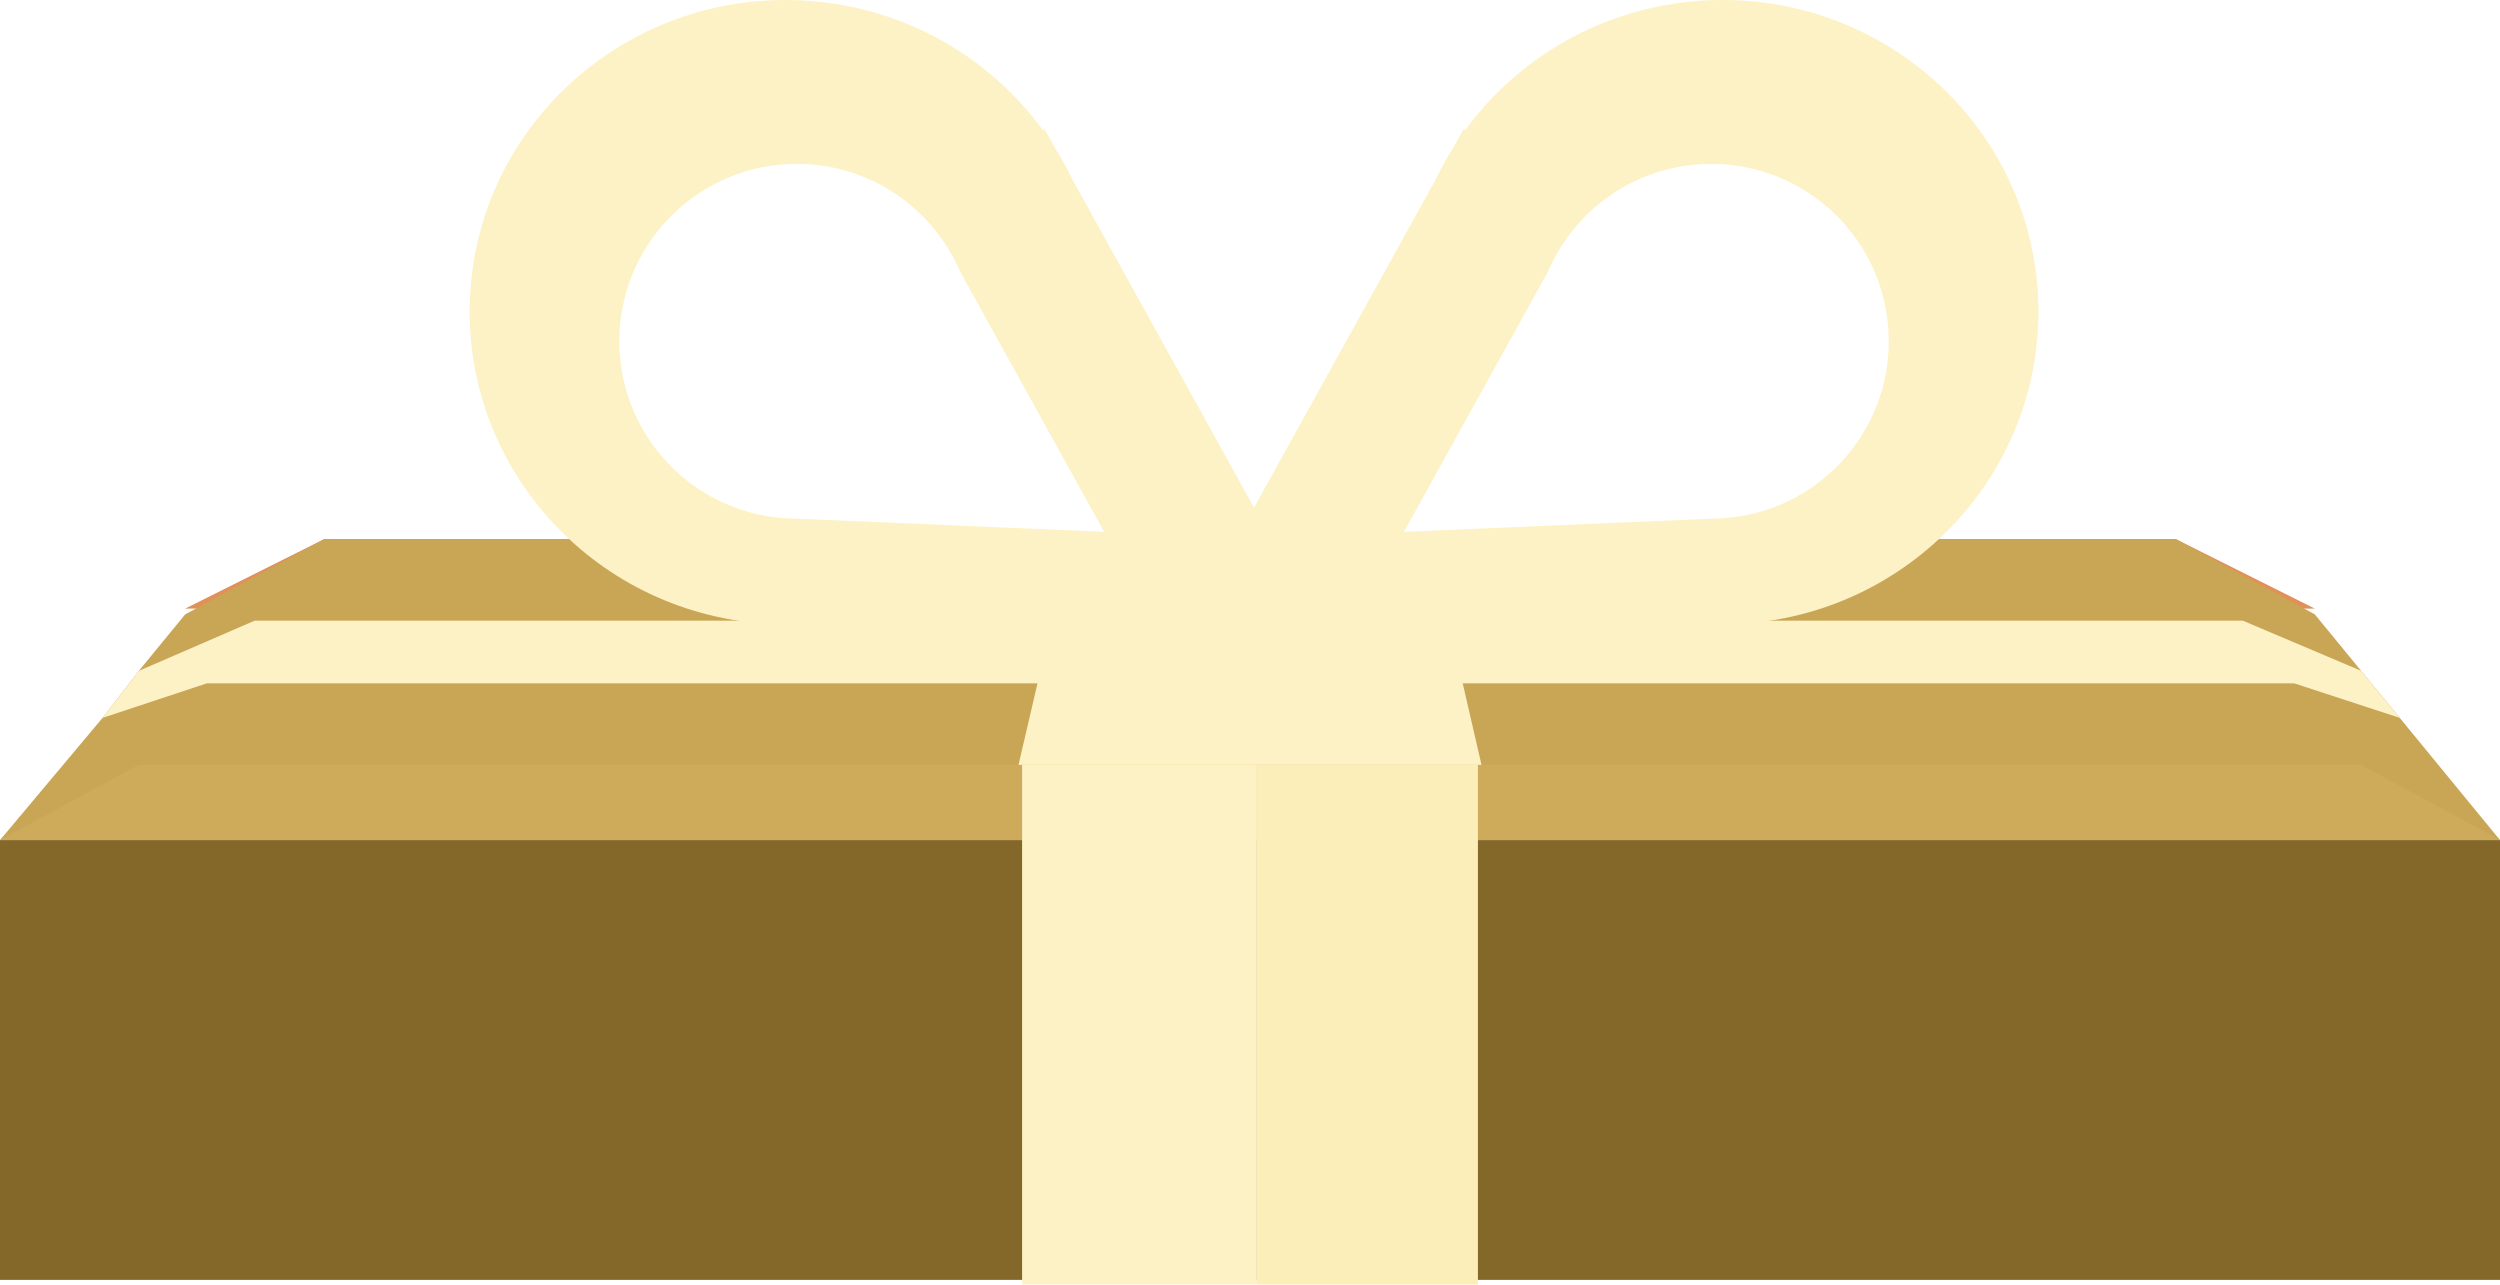
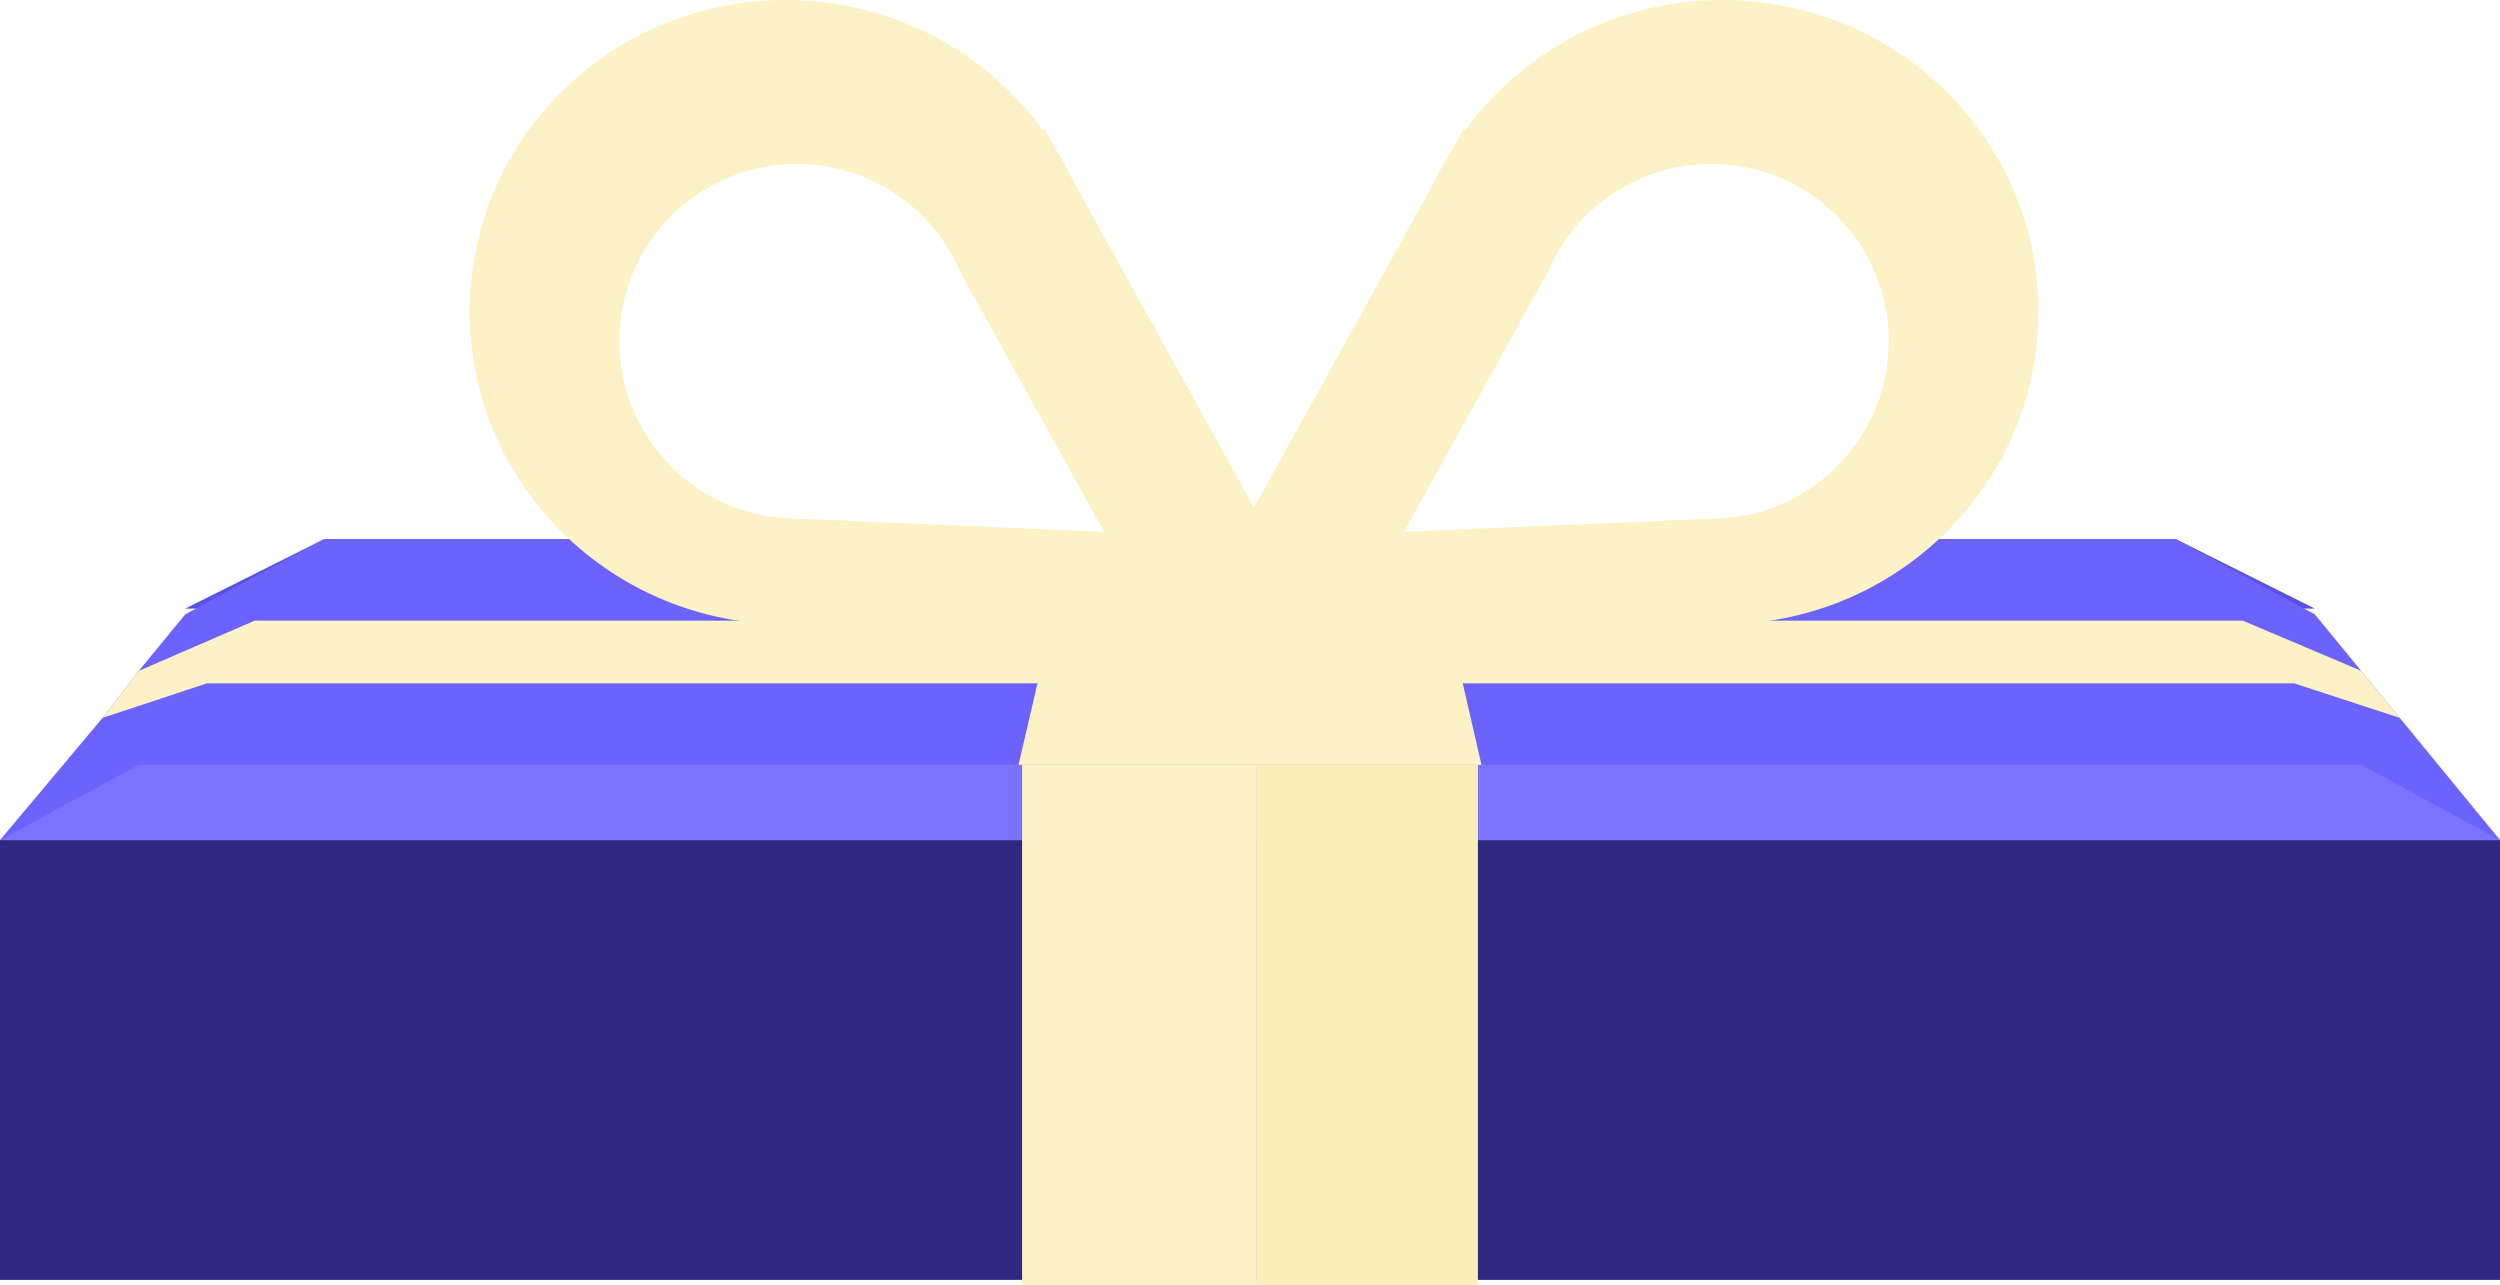
<svg xmlns="http://www.w3.org/2000/svg" preserveAspectRatio="none" overflow="visible" style="display: block;" width="181" height="93.001" viewBox="0 0 181 93.001" fill="none">
  <g id="LID">
-     <rect id="Rectangle 100857" y="60.821" width="181" height="31.843" fill="#83682A" />
-     <path id="Rectangle 100858" d="M10.056 50.765H170.944L181 60.821H0L10.056 50.765Z" fill="#CDAB5B" />
-     <path id="Rectangle 100861" d="M23.463 39.034H157.537L167.592 44.062H13.407L23.463 39.034Z" fill="#E19057" />
+     <rect id="Rectangle 100857" y="60.821" width="181" height="31.843" fill="#2E2880" />
+     <path id="Rectangle 100858" d="M10.056 50.765H170.944L181 60.821H0L10.056 50.765Z" fill="#7B73FF" />
+     <path id="Rectangle 100861" d="M23.463 39.034H157.537L167.592 44.062H13.407L23.463 39.034Z" fill="#5A52E0" />
    <rect id="Rectangle 100863" x="74" y="54.001" width="17" height="39" fill="#FDF2C5" />
    <rect id="Rectangle 100866" x="91" y="54.001" width="16" height="39" fill="#FBEEB8" />
-     <path id="Vector 47" d="M13.407 44.481L23.463 39.034H157.537L167.593 44.481L170.944 48.566L173.738 51.97L181 60.821L170.944 55.374H10.056L0 60.821L7.429 51.97L10.056 48.566L13.407 44.481Z" fill="#C9A656" />
+     <path id="Vector 47" d="M13.407 44.481L23.463 39.034H157.537L167.593 44.481L170.944 48.566L173.738 51.97L181 60.821L170.944 55.374H10.056L0 60.821L7.429 51.97L10.056 48.566L13.407 44.481Z" fill="#6C63FF" />
    <path id="Vector 48" d="M7.43 51.972L10.056 48.567L18.436 44.936H162.379L170.945 48.567L173.738 51.972L166.103 49.475H14.971L7.43 51.972Z" fill="#FDF2C5" />
    <path id="Vector 49" d="M107.259 55.374H73.741L75.115 49.474L75.82 44.934L76.844 39.034H104.156L105.142 44.934L105.901 49.474L107.259 55.374Z" fill="#FDF2C5" />
    <g id="Group 2085662943">
      <path id="Subtract" d="M34.056 21.008C34.925 8.556 45.865 -0.824 58.491 0.057C65.571 0.552 71.677 4.168 75.523 9.445L75.6 9.306L76.352 10.665C76.829 11.419 77.263 12.202 77.65 13.01L95.585 45.406L59.775 45.037C58.331 45.212 56.849 45.254 55.343 45.149C42.717 44.268 33.187 33.459 34.056 21.008ZM58.585 11.897C51.505 11.403 45.365 16.738 44.871 23.813C44.385 30.783 49.56 36.841 56.483 37.492L56.478 37.501L56.698 37.51C56.731 37.512 56.764 37.516 56.797 37.518C57.063 37.537 57.329 37.545 57.592 37.548L79.942 38.505L69.512 19.667C67.676 15.379 63.56 12.245 58.585 11.897Z" fill="#FDF2C5" />
    </g>
    <g id="Group 2085662944">
      <path id="Subtract_2" d="M147.529 21.008C146.66 8.556 135.72 -0.824 123.094 0.057C116.013 0.552 109.906 4.169 106.06 9.447L105.985 9.306L105.233 10.665C104.756 11.419 104.322 12.201 103.935 13.009L86 45.406L125.108 45.407L125.001 45.202C125.413 45.195 125.827 45.178 126.242 45.149C138.868 44.268 148.398 33.459 147.529 21.008ZM123.001 11.897C130.081 11.403 136.221 16.738 136.715 23.813C137.201 30.783 132.026 36.841 125.103 37.492L125.108 37.501L124.888 37.51C124.855 37.512 124.822 37.516 124.789 37.518C124.523 37.537 124.257 37.545 123.994 37.548L101.645 38.505L112.074 19.667C113.91 15.379 118.025 12.245 123.001 11.897Z" fill="#FDF2C5" />
    </g>
  </g>
</svg>
